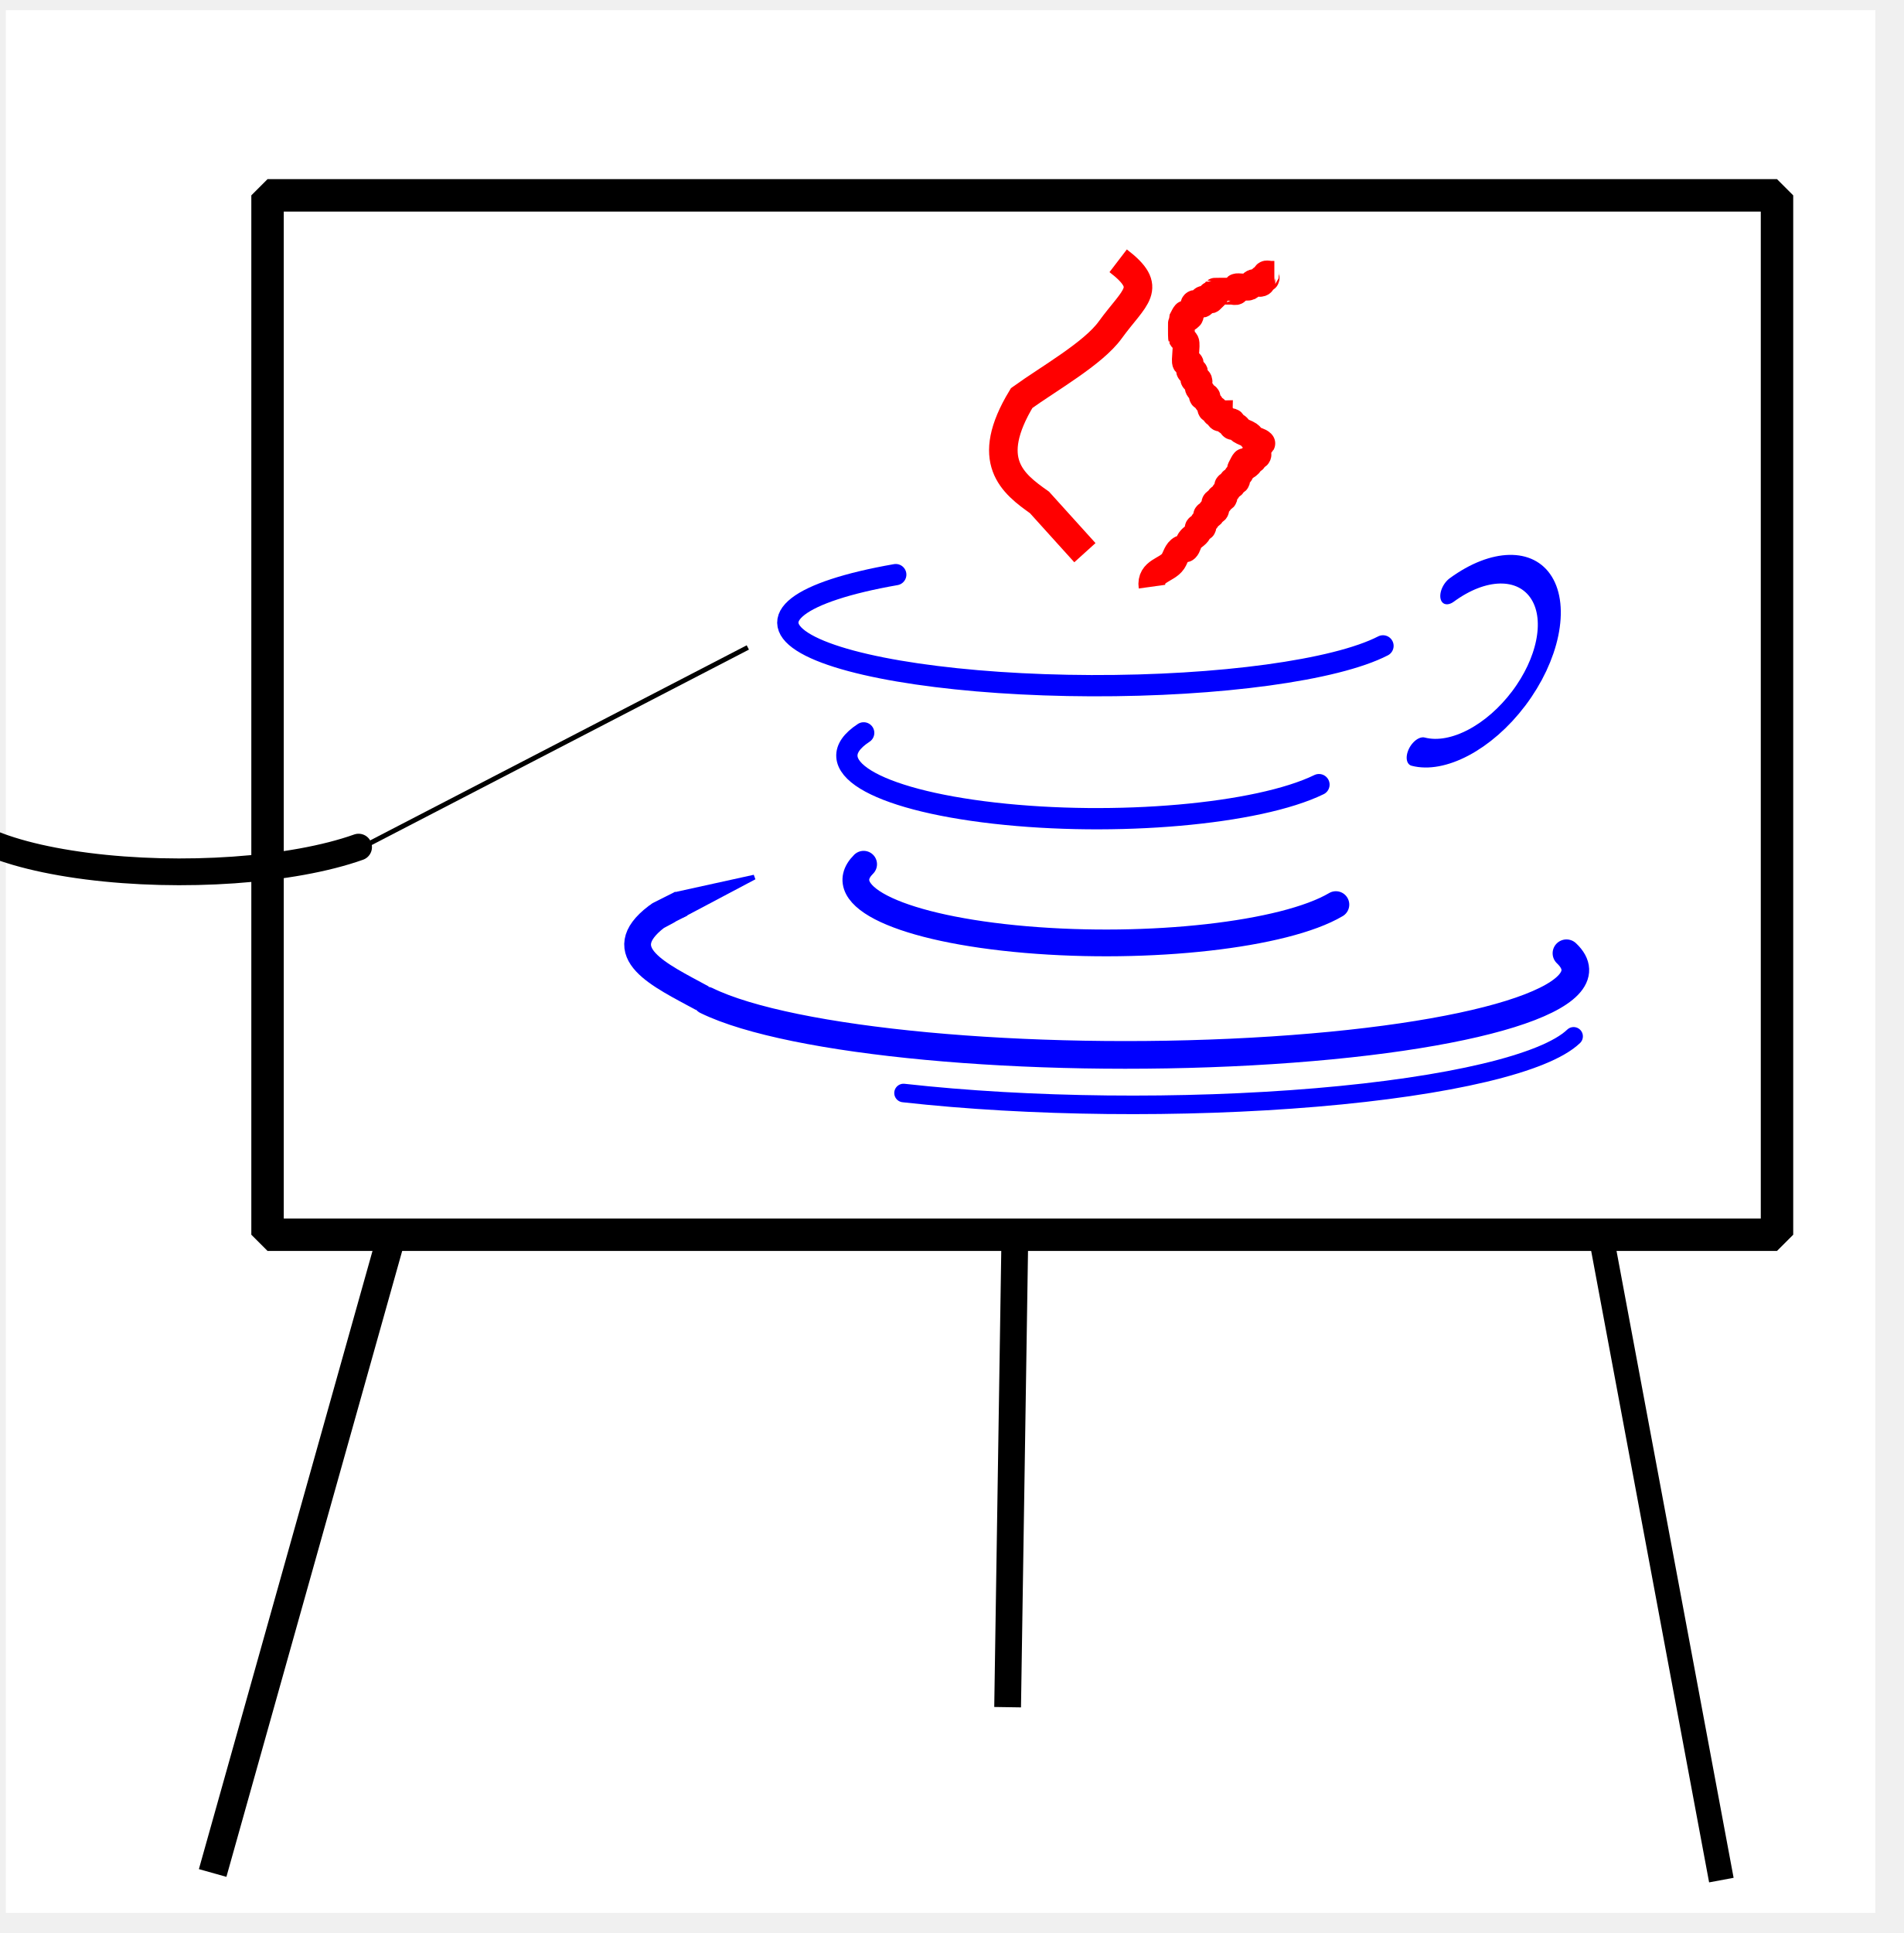
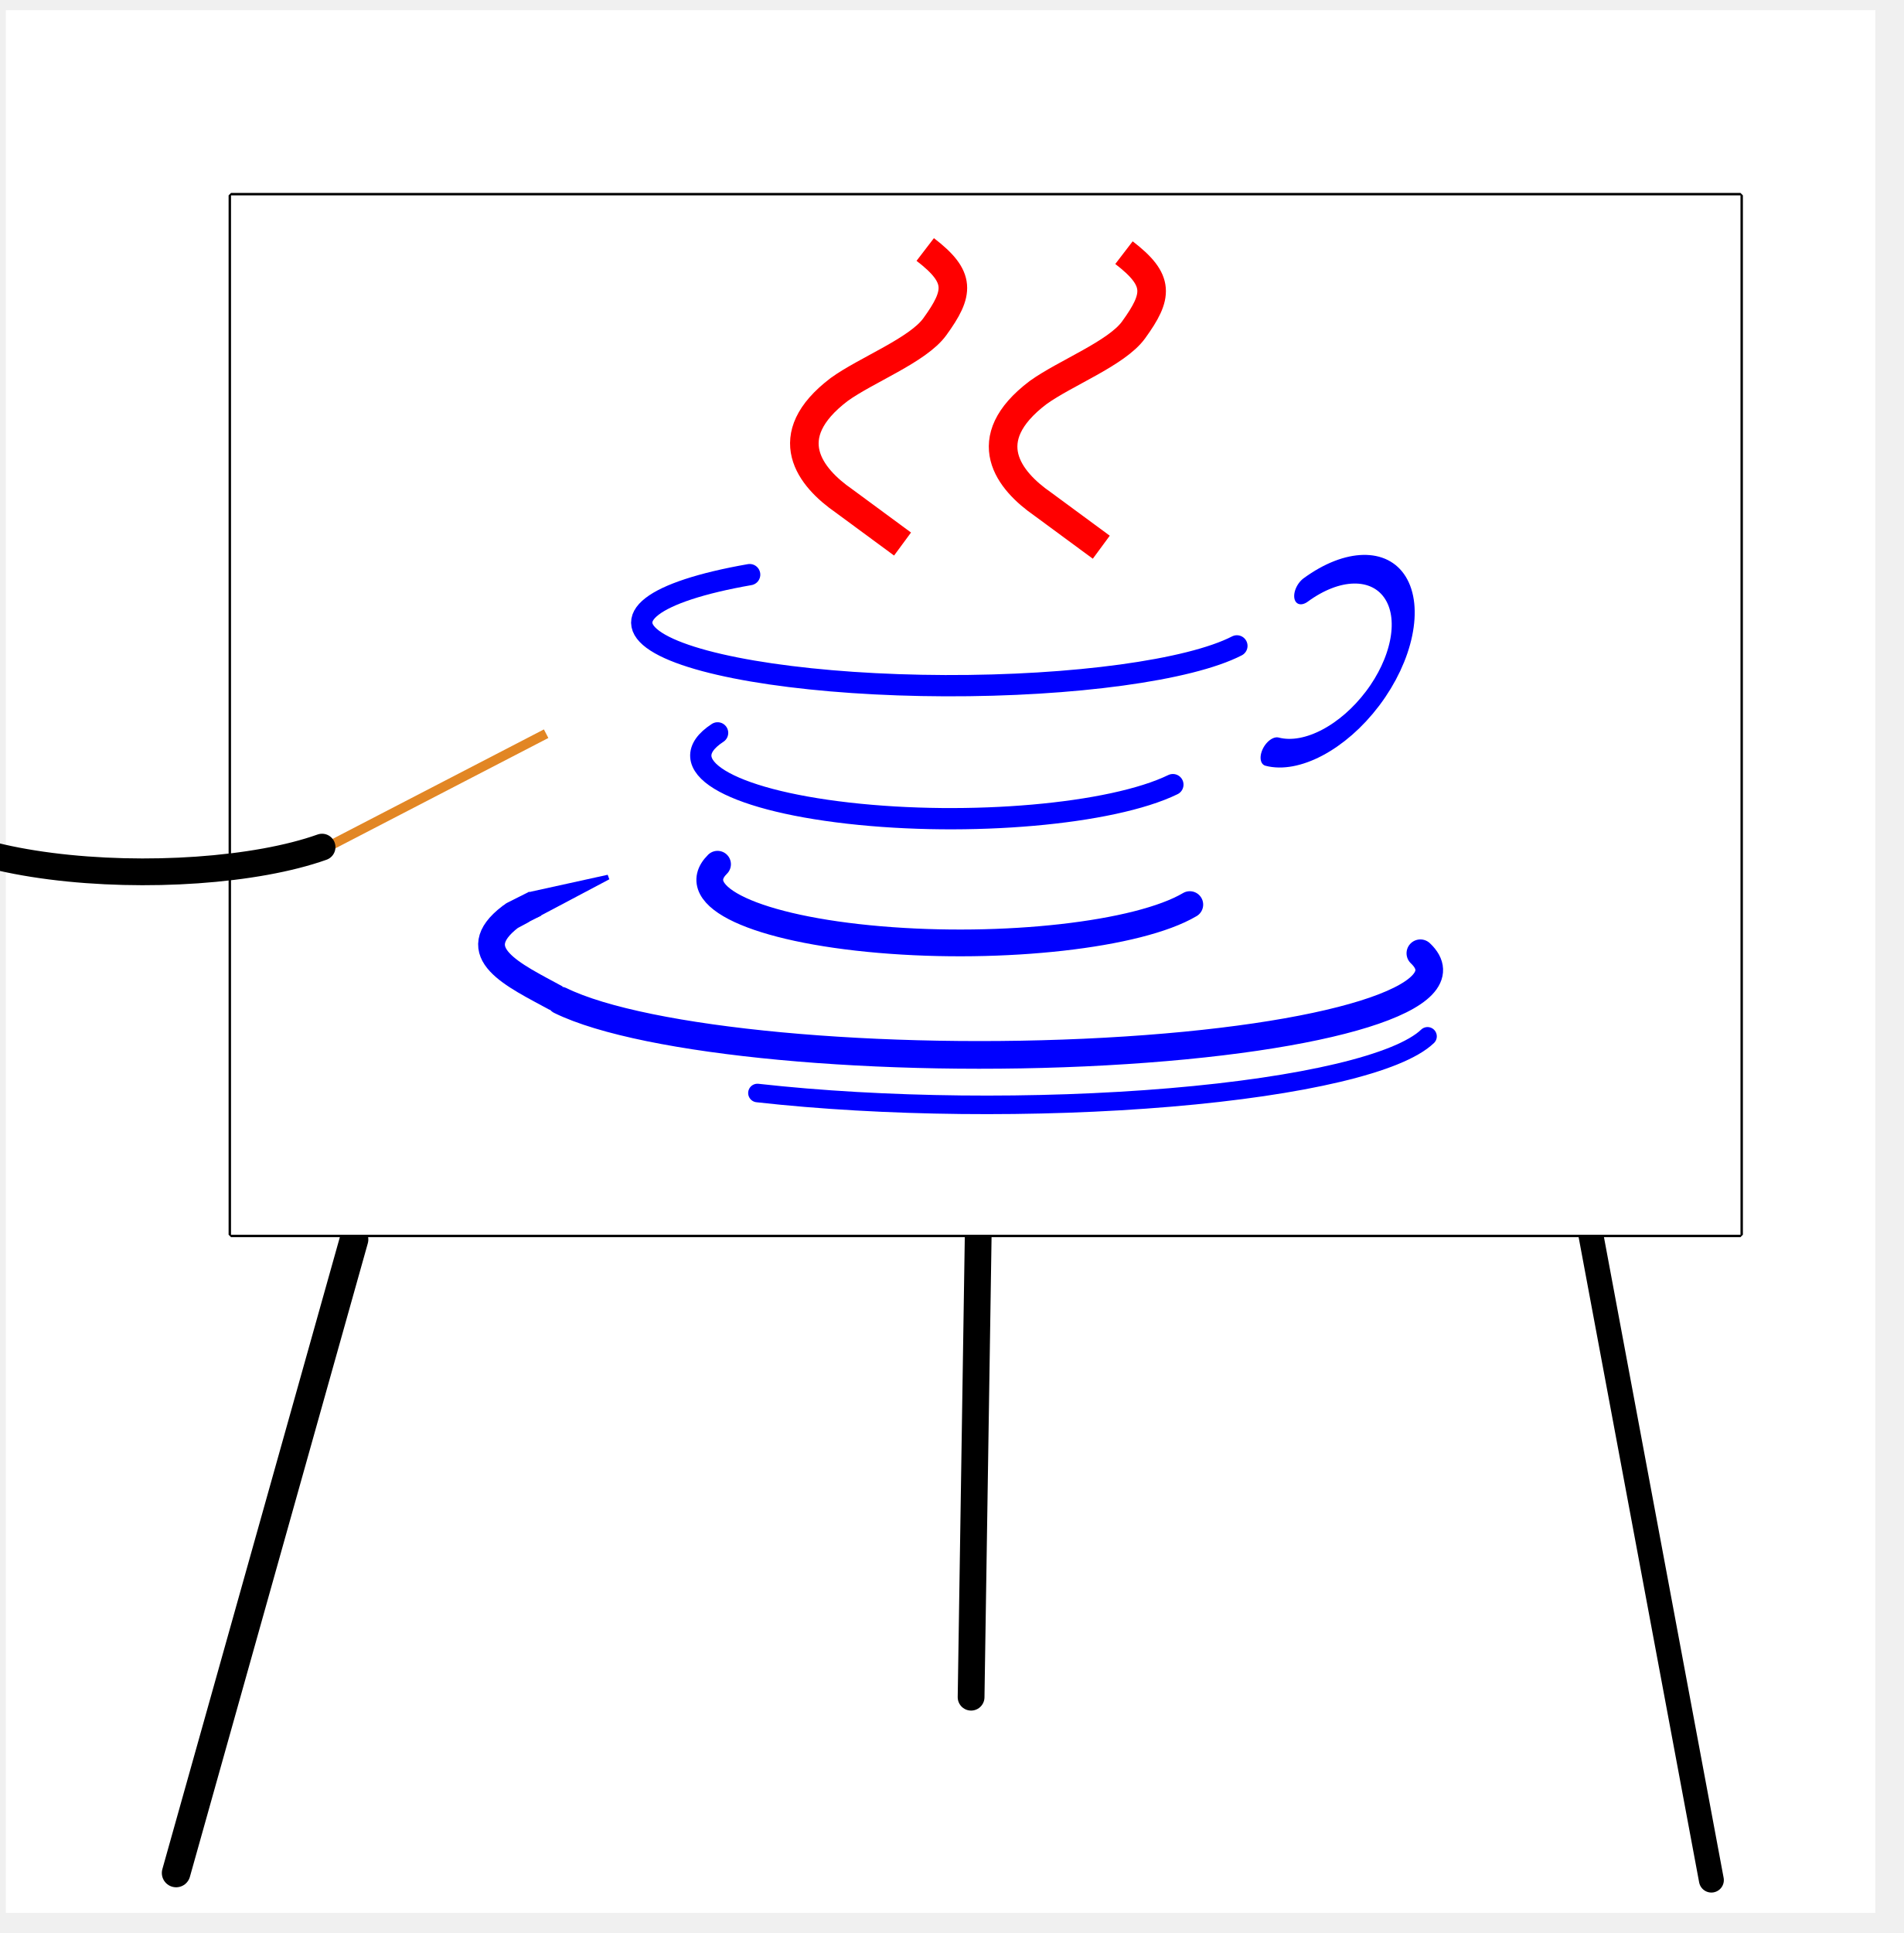
<svg xmlns="http://www.w3.org/2000/svg" viewBox="0 0 104.246 105.833" version="1.1" id="svg8">
  <defs id="defs2">
    <marker orient="auto" refY="0.0" refX="0.0" id="Arrow1Mstart" style="overflow:visible">
      <path id="path4509" d="M 0.0,0.0 L 5.0,-5.0 L -12.5,0.0 L 5.0,5.0 L 0.0,0.0 z " style="fill-rule:evenodd;stroke:#000000;stroke-width:1pt;stroke-opacity:1;fill:#000000;fill-opacity:1" transform="scale(0.4) translate(10,0)" />
    </marker>
  </defs>
  <g id="layer1" transform="translate(0,-191.1667)">
    <rect style="opacity:1;fill:#ffffff;fill-opacity:1;fill-rule:evenodd;stroke:none;stroke-width:1.365;stroke-linecap:round;stroke-linejoin:bevel;stroke-miterlimit:4;stroke-dasharray:none;stroke-dashoffset:0;stroke-opacity:1;paint-order:stroke fill markers" id="rect4598" width="102.379" height="104.17" x="0.319" y="191.725" />
-     <path style="opacity:1;fill:none;fill-opacity:1;fill-rule:evenodd;stroke:#0000ff;stroke-width:1.516;stroke-linecap:round;stroke-linejoin:bevel;stroke-miterlimit:4;stroke-dasharray:none;stroke-dashoffset:0;stroke-opacity:1;paint-order:stroke fill markers" id="path4546" d="M 85.783,243.359 A 24.614,4.649 0 0 1 68.529,248.738 24.614,4.649 0 0 1 38.687,245.947" />
-     <path style="fill:none;fill-rule:evenodd;stroke:#0000ff;stroke-width:1.465;stroke-linecap:butt;stroke-linejoin:miter;stroke-miterlimit:4;stroke-dasharray:none;stroke-opacity:1" d="M 38.462,245.82 C 36.124,244.547 33.381,243.327 35.952,241.36 38.012,240.275 34.317,242.155 37.306,240.645" id="path4556" />
-     <path style="fill:#0000ff;fill-rule:evenodd;stroke:#0000ff;stroke-width:0.265px;stroke-linecap:butt;stroke-linejoin:miter;stroke-opacity:1" d="M 37.087,240.119 41.306,239.191 37.499,241.206 Z" id="path4560" />
-     <path style="opacity:1;fill:none;fill-opacity:1;fill-rule:evenodd;stroke:#0000ff;stroke-width:1.165;stroke-linecap:round;stroke-linejoin:bevel;stroke-miterlimit:4;stroke-dasharray:none;stroke-dashoffset:0;stroke-opacity:1;paint-order:stroke fill markers" id="path4568" d="M 72.229,234.126 A 13.693,3.455 0 0 1 54.45,235.686 13.693,3.455 0 0 1 47.297,231.292" />
-     <path style="opacity:1;fill:none;fill-opacity:1;fill-rule:evenodd;stroke:#0000ff;stroke-width:1.465;stroke-linecap:round;stroke-linejoin:bevel;stroke-miterlimit:4;stroke-dasharray:none;stroke-dashoffset:0;stroke-opacity:1;paint-order:stroke fill markers" id="path4568-0" d="M 73.156,240.694 A 13.693,3.455 0 0 1 56.172,242.609 13.693,3.455 0 0 1 47.294,238.484" />
-     <path style="opacity:1;fill:none;fill-opacity:1;fill-rule:evenodd;stroke:#0000ff;stroke-width:1.165;stroke-linecap:round;stroke-linejoin:bevel;stroke-miterlimit:4;stroke-dasharray:none;stroke-dashoffset:0;stroke-opacity:1;paint-order:stroke fill markers" id="path4568-6" d="M 75.735,226.529 A 16.893,3.455 0 0 1 59.763,228.708 16.893,3.455 0 0 1 44.143,226.424 16.893,3.455 0 0 1 49.053,222.628" />
-     <path style="fill:none;fill-rule:evenodd;stroke:#ff0000;stroke-width:1.565;stroke-linecap:butt;stroke-linejoin:miter;stroke-miterlimit:4;stroke-dasharray:none;stroke-opacity:1" d="M 59.411,221.426 56.924,218.674 C 55.44,217.628 53.866,216.398 55.95,212.959 57.438,211.888 59.866,210.518 60.791,209.241 62.144,207.373 63.206,206.956 61.233,205.445" id="path4594" />
-     <path style="opacity:1;fill:none;fill-opacity:1;fill-rule:evenodd;stroke:#0000ff;stroke-width:1.422;stroke-linecap:round;stroke-linejoin:bevel;stroke-miterlimit:4;stroke-dasharray:none;stroke-dashoffset:0;stroke-opacity:1;paint-order:stroke fill markers" id="path5121" d="M 89.792,265.206 A 5.017,4.464 0 0 1 95.351,267.684 5.017,4.464 0 0 1 93.931,273.071 5.017,4.464 0 0 1 87.714,273.092" transform="matrix(0.8853991,-0.4648316,0,1,0,0)" />
-     <rect style="opacity:1;fill:none;fill-opacity:1;fill-rule:evenodd;stroke:#000000;stroke-width:1.776;stroke-linecap:round;stroke-linejoin:bevel;stroke-miterlimit:4;stroke-dasharray:none;stroke-dashoffset:0;stroke-opacity:1;paint-order:stroke fill markers" id="rect4610" width="82.661" height="56.906" x="14.651" y="201.863" />
-     <path style="fill:none;fill-rule:evenodd;stroke:#000000;stroke-width:1.565;stroke-linecap:butt;stroke-linejoin:miter;stroke-miterlimit:4;stroke-dasharray:none;stroke-opacity:1" d="M 21.388,259.029 11.645,293.714" id="path4612" />
-     <path style="fill:none;fill-rule:evenodd;stroke:#000000;stroke-width:1.365;stroke-linecap:butt;stroke-linejoin:miter;stroke-miterlimit:4;stroke-dasharray:none;stroke-opacity:1" d="M 87.64,258.639 94.265,294.103" id="path4614" />
-     <path style="fill:none;fill-rule:evenodd;stroke:#000000;stroke-width:1.465;stroke-linecap:butt;stroke-linejoin:miter;stroke-miterlimit:4;stroke-dasharray:none;stroke-opacity:1" d="M 55.569,259.304 55.179,284.636" id="path4616" />
-     <path style="opacity:1;fill:none;fill-opacity:1;fill-rule:evenodd;stroke:#000000;stroke-width:1.465;stroke-linecap:round;stroke-linejoin:bevel;stroke-miterlimit:4;stroke-dasharray:none;stroke-dashoffset:0;stroke-opacity:1;paint-order:stroke fill markers" id="path4618" d="M 19.637,237.547 A 12.669,3.711 0 0 1 4.767,238.588 12.669,3.711 0 0 1 -2.695,234.679" />
-     <path style="fill:none;fill-rule:evenodd;stroke:#000000;stroke-width:0.265px;stroke-linecap:butt;stroke-linejoin:miter;stroke-opacity:1" d="M 19.708,237.62 40.952,226.615" id="path4620" />
-     <path style="opacity:1;fill:none;fill-opacity:1;fill-rule:evenodd;stroke:#0000ff;stroke-width:1.016;stroke-linecap:round;stroke-linejoin:bevel;stroke-miterlimit:4;stroke-dasharray:none;stroke-dashoffset:0;stroke-opacity:1;paint-order:stroke fill markers" id="path4546-4" d="M 86.174,247.907 A 24.614,4.649 0 0 1 72.079,251.253 24.614,4.649 0 0 1 49.479,251.01" />
-     <path style="fill:none;fill-rule:nonzero;stroke:#ff0000;stroke-width:1.465;stroke-linecap:butt;stroke-linejoin:miter;stroke-miterlimit:4;stroke-dasharray:none;stroke-opacity:1" d="M 63.085,223.286 C 62.963,222.404 63.906,222.4 64.24,221.899 64.381,221.688 64.437,221.338 64.702,221.206 64.771,221.172 64.879,221.26 64.933,221.206 65.055,221.084 65.069,220.887 65.164,220.744 65.285,220.563 65.529,220.477 65.626,220.282 65.661,220.213 65.572,220.105 65.626,220.051 65.681,219.996 65.803,220.105 65.858,220.051 65.912,219.996 65.823,219.888 65.858,219.82 65.906,219.722 66.04,219.686 66.089,219.588 66.123,219.52 66.034,219.412 66.089,219.357 66.143,219.303 66.265,219.412 66.32,219.357 66.374,219.303 66.265,219.181 66.32,219.126 66.374,219.072 66.496,219.181 66.551,219.126 66.66,219.017 66.442,218.773 66.551,218.664 66.605,218.61 66.727,218.719 66.782,218.664 66.836,218.61 66.727,218.488 66.782,218.433 66.836,218.379 66.958,218.488 67.013,218.433 67.067,218.379 66.979,218.271 67.013,218.202 67.062,218.105 67.195,218.068 67.244,217.971 67.278,217.902 67.19,217.794 67.244,217.74 67.299,217.685 67.421,217.794 67.475,217.74 67.53,217.685 67.421,217.563 67.475,217.509 67.53,217.454 67.652,217.563 67.706,217.509 67.761,217.454 67.672,217.347 67.706,217.278 67.755,217.18 67.889,217.144 67.937,217.047 67.972,216.978 67.903,216.884 67.937,216.816 68.418,215.854 67.921,217.063 68.399,216.584 68.454,216.53 68.345,216.408 68.399,216.353 68.454,216.299 68.576,216.408 68.631,216.353 68.685,216.299 68.576,216.177 68.631,216.122 68.685,216.068 68.807,216.177 68.862,216.122 68.977,216.007 68.746,215.545 68.862,215.429 68.916,215.375 69.147,215.483 69.093,215.429 68.971,215.307 68.774,215.293 68.631,215.198 68.54,215.138 68.49,215.027 68.399,214.967 68.256,214.871 68.081,214.831 67.937,214.736 67.847,214.675 67.804,214.553 67.706,214.505 67.637,214.47 67.53,214.559 67.475,214.505 67.421,214.45 67.53,214.328 67.475,214.274 67.421,214.219 67.313,214.308 67.244,214.274 67.147,214.225 67.11,214.091 67.013,214.043 66.944,214.008 66.836,214.097 66.782,214.043 66.727,213.988 66.782,213.889 66.782,213.811 66.705,213.811 66.605,213.866 66.551,213.811 66.496,213.757 66.605,213.635 66.551,213.58 66.496,213.526 66.374,213.635 66.32,213.58 66.265,213.526 66.354,213.418 66.32,213.349 66.271,213.252 66.137,213.216 66.089,213.118 66.054,213.049 66.143,212.942 66.089,212.887 66.034,212.833 65.912,212.942 65.858,212.887 65.803,212.833 65.892,212.725 65.858,212.656 65.809,212.559 65.675,212.522 65.626,212.425 65.558,212.287 65.735,212.072 65.626,211.963 65.572,211.908 65.45,212.017 65.395,211.963 65.286,211.854 65.504,211.61 65.395,211.501 65.341,211.446 65.219,211.555 65.164,211.501 65.055,211.392 65.273,211.147 65.164,211.039 65.11,210.984 64.988,211.093 64.933,211.039 64.852,210.957 65.013,210.043 64.933,209.883 64.885,209.786 64.751,209.749 64.702,209.652 64.692,209.632 64.692,208.747 64.702,208.728 65.183,207.766 64.686,208.975 65.164,208.497 65.219,208.442 65.13,208.334 65.164,208.266 65.213,208.168 65.347,208.132 65.395,208.035 65.43,207.966 65.341,207.858 65.395,207.803 65.504,207.694 65.749,207.912 65.858,207.803 65.912,207.749 65.803,207.627 65.858,207.572 65.966,207.463 66.211,207.681 66.32,207.572 66.32,206.956 66.243,207.649 66.551,207.341 66.605,207.287 66.496,207.165 66.551,207.11 66.558,207.103 67.188,207.11 67.244,207.11 67.321,207.11 67.398,207.11 67.475,207.11 67.552,207.11 67.652,207.165 67.706,207.11 67.761,207.056 67.652,206.934 67.706,206.879 67.753,206.832 68.308,206.925 68.399,206.879 68.497,206.83 68.533,206.697 68.631,206.648 68.768,206.579 68.984,206.757 69.093,206.648 69.147,206.594 69.038,206.471 69.093,206.417 69.147,206.362 69.269,206.471 69.324,206.417 69.378,206.362 69.269,206.24 69.324,206.186 69.378,206.131 69.478,206.186 69.555,206.186 69.632,206.186 69.709,206.186 69.786,206.186" id="path5138" />
+     <path style="fill:none;fill-rule:evenodd;stroke:#000000;stroke-width:1.466;stroke-linecap:round;stroke-linejoin:miter;stroke-miterlimit:4;stroke-dasharray:none;stroke-opacity:1" d="M 53.569,258.757 53.179,284.089" id="path4616" />
+     <path style="fill:none;fill-rule:evenodd;stroke:#000000;stroke-width:1.364;stroke-linecap:round;stroke-linejoin:miter;stroke-miterlimit:4;stroke-dasharray:none;stroke-opacity:1" d="M 87.093,258.639 93.719,294.103" id="path4614" />
+     <path style="fill:none;fill-rule:evenodd;stroke:#000000;stroke-width:1.565;stroke-linecap:round;stroke-linejoin:miter;stroke-miterlimit:4;stroke-dasharray:none;stroke-opacity:1" d="M 19.388,259.029 9.645,293.714" id="path4612" />
+     <rect style="opacity:1;fill:#ffffff;fill-opacity:1;fill-rule:evenodd;stroke:#000000;stroke-width:0.265;stroke-linecap:round;stroke-linejoin:bevel;stroke-miterlimit:4;stroke-dasharray:none;stroke-dashoffset:0;stroke-opacity:1;paint-order:stroke fill markers" id="rect4610" width="82.661" height="56.906" x="12.651" y="201.863" />
+     <path style="opacity:1;fill:none;fill-opacity:1;fill-rule:evenodd;stroke:#0000ff;stroke-width:1.422;stroke-linecap:round;stroke-linejoin:bevel;stroke-miterlimit:4;stroke-dasharray:none;stroke-dashoffset:0;stroke-opacity:1;paint-order:stroke fill markers" id="path5121" d="M 80.756,261.006 A 5.017,4.464 0 0 1 86.315,263.485 5.017,4.464 0 0 1 84.896,268.871 5.017,4.464 0 0 1 78.678,268.892" transform="matrix(0.8853991,-0.4648316,0,1,0,0)" />
+     <path style="opacity:1;fill:none;fill-opacity:1;fill-rule:evenodd;stroke:#0000ff;stroke-width:1.516;stroke-linecap:round;stroke-linejoin:bevel;stroke-miterlimit:4;stroke-dasharray:none;stroke-dashoffset:0;stroke-opacity:1;paint-order:stroke fill markers" id="path4546" d="M 77.783,243.359 A 24.614,4.649 0 0 1 60.529,248.738 24.614,4.649 0 0 1 30.687,245.947" />
+     <path style="fill:none;fill-rule:evenodd;stroke:#0000ff;stroke-width:1.465;stroke-linecap:butt;stroke-linejoin:miter;stroke-miterlimit:4;stroke-dasharray:none;stroke-opacity:1" d="M 30.462,245.82 C 28.124,244.547 25.381,243.327 27.952,241.36 30.012,240.275 26.317,242.155 29.306,240.645" id="path4556" />
+     <path style="fill:#0000ff;fill-rule:evenodd;stroke:#0000ff;stroke-width:0.265px;stroke-linecap:butt;stroke-linejoin:miter;stroke-opacity:1" d="M 29.087,240.119 33.306,239.191 29.499,241.206 Z" id="path4560" />
+     <path style="opacity:1;fill:none;fill-opacity:1;fill-rule:evenodd;stroke:#0000ff;stroke-width:1.165;stroke-linecap:round;stroke-linejoin:bevel;stroke-miterlimit:4;stroke-dasharray:none;stroke-dashoffset:0;stroke-opacity:1;paint-order:stroke fill markers" id="path4568" d="M 64.229,234.126 A 13.693,3.455 0 0 1 46.45,235.686 13.693,3.455 0 0 1 39.297,231.292" />
+     <path style="opacity:1;fill:none;fill-opacity:1;fill-rule:evenodd;stroke:#0000ff;stroke-width:1.465;stroke-linecap:round;stroke-linejoin:bevel;stroke-miterlimit:4;stroke-dasharray:none;stroke-dashoffset:0;stroke-opacity:1;paint-order:stroke fill markers" id="path4568-0" d="M 65.156,240.694 A 13.693,3.455 0 0 1 48.172,242.609 13.693,3.455 0 0 1 39.294,238.484" />
+     <path style="opacity:1;fill:none;fill-opacity:1;fill-rule:evenodd;stroke:#0000ff;stroke-width:1.165;stroke-linecap:round;stroke-linejoin:bevel;stroke-miterlimit:4;stroke-dasharray:none;stroke-dashoffset:0;stroke-opacity:1;paint-order:stroke fill markers" id="path4568-6" d="M 67.735,226.529 A 16.893,3.455 0 0 1 51.763,228.708 16.893,3.455 0 0 1 36.143,226.424 16.893,3.455 0 0 1 41.053,222.628" />
+     <path style="fill:none;fill-rule:evenodd;stroke:#e28624;stroke-width:0.529;stroke-linecap:butt;stroke-linejoin:miter;stroke-miterlimit:4;stroke-dasharray:none;stroke-opacity:1" d="M 17.682,237.67 29.907,231.337" id="path4620" />
+     <path style="opacity:1;fill:none;fill-opacity:1;fill-rule:evenodd;stroke:#000000;stroke-width:1.465;stroke-linecap:round;stroke-linejoin:bevel;stroke-miterlimit:4;stroke-dasharray:none;stroke-dashoffset:0;stroke-opacity:1;paint-order:stroke fill markers" id="path4618" d="M 17.637,237.547 A 12.669,3.711 0 0 1 2.767,238.588 12.669,3.711 0 0 1 -4.695,234.679" />
+     <path style="opacity:1;fill:none;fill-opacity:1;fill-rule:evenodd;stroke:#0000ff;stroke-width:1.016;stroke-linecap:round;stroke-linejoin:bevel;stroke-miterlimit:4;stroke-dasharray:none;stroke-dashoffset:0;stroke-opacity:1;paint-order:stroke fill markers" id="path4546-4" d="M 78.174,247.907 A 24.614,4.649 0 0 1 64.079,251.253 24.614,4.649 0 0 1 41.479,251.01" />
+     <path style="fill:none;fill-rule:evenodd;stroke:#ff0000;stroke-width:1.565;stroke-linecap:butt;stroke-linejoin:miter;stroke-miterlimit:4;stroke-dasharray:none;stroke-opacity:1" d="M 60.309,221.127 57.097,218.762 C 55.262,217.49 53.435,215.245 56.848,212.66 58.335,211.589 61.151,210.509 62.075,209.232 63.428,207.364 63.523,206.512 61.551,205" id="path4594-7" />
+     <path style="fill:none;fill-rule:evenodd;stroke:#ff0000;stroke-width:1.565;stroke-linecap:butt;stroke-linejoin:miter;stroke-miterlimit:4;stroke-dasharray:none;stroke-opacity:1" d="M 49.425,220.953 46.213,218.588 C 44.378,217.316 42.551,215.071 45.963,212.486 47.451,211.415 50.267,210.335 51.191,209.058 52.544,207.19 52.639,206.338 50.667,204.827" id="path4594-7-4" />
  </g>
</svg>
